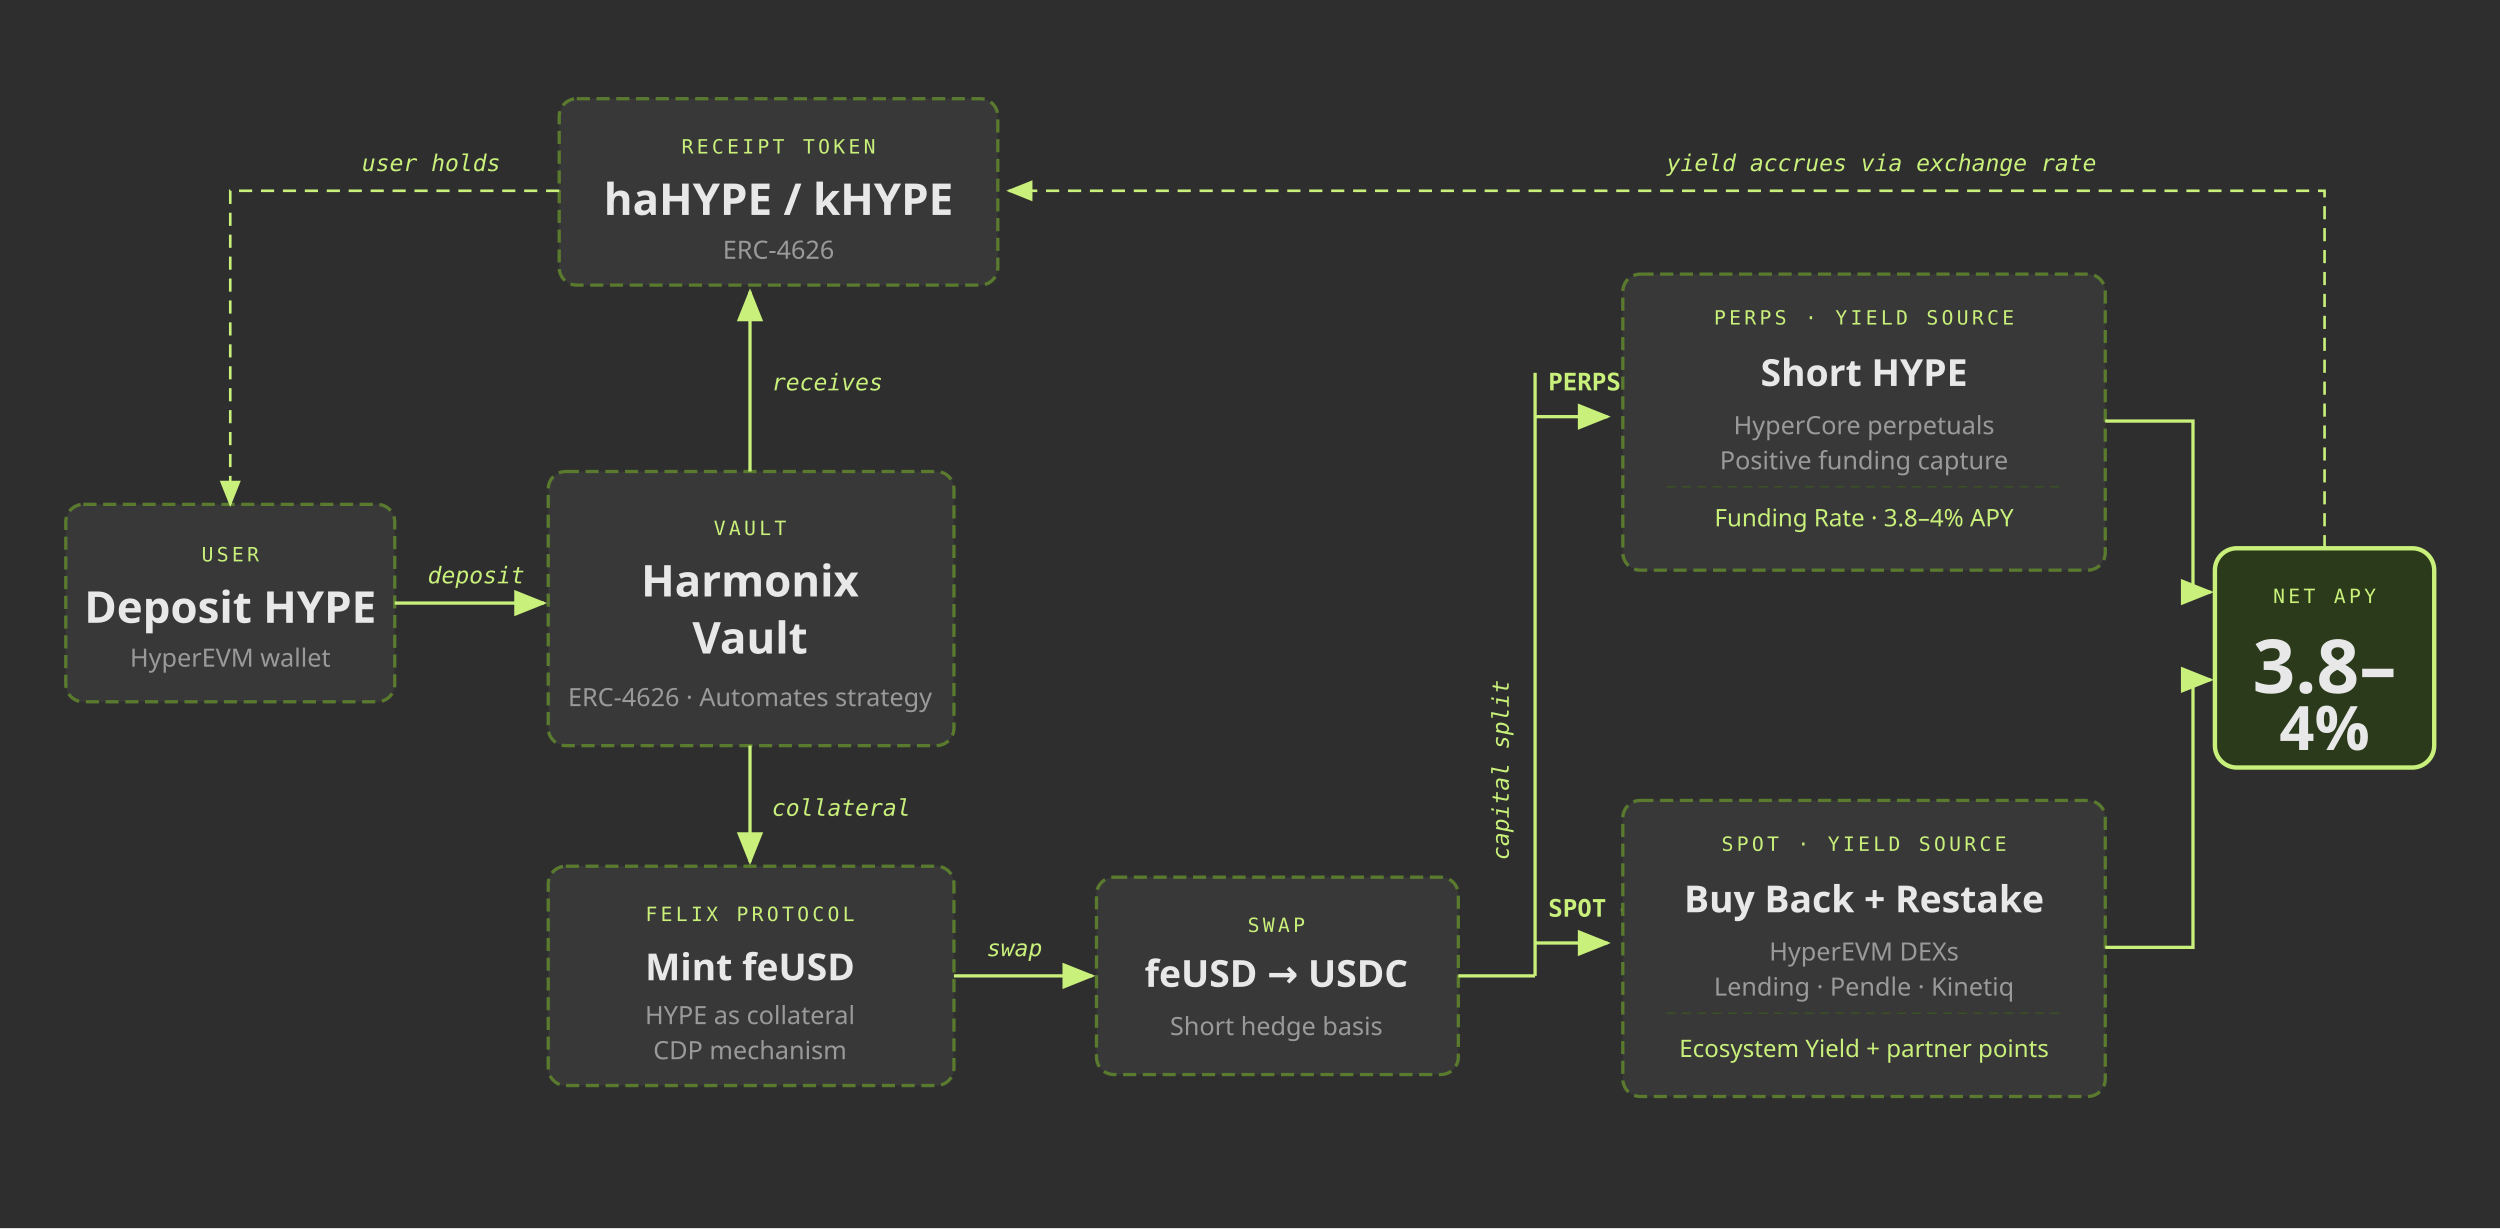
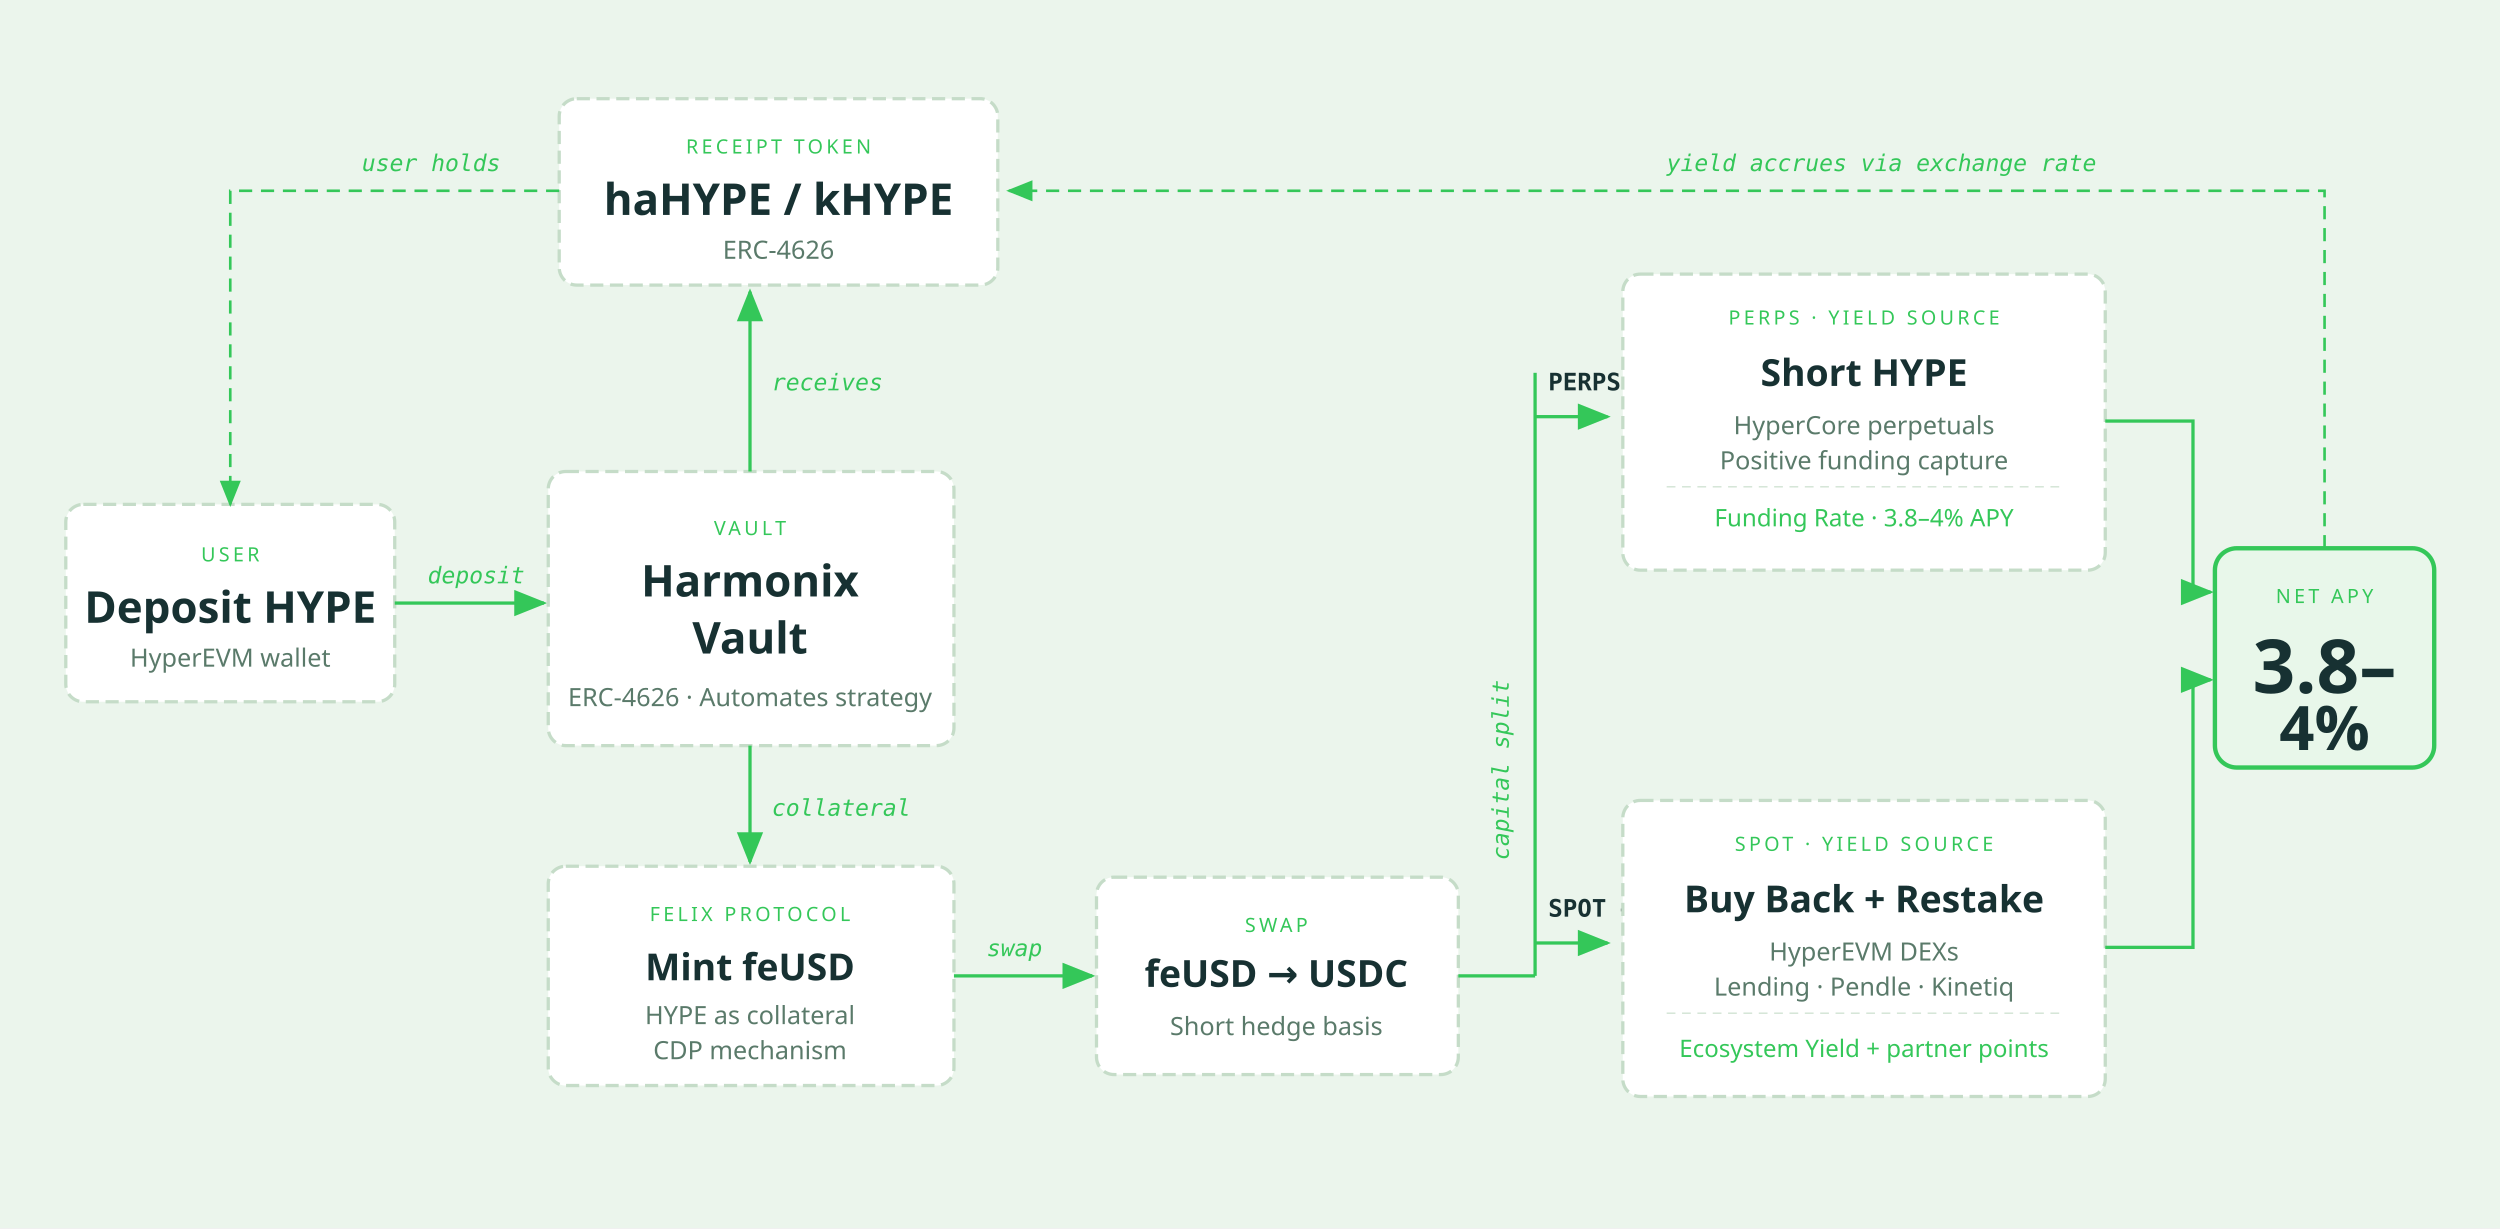
<svg xmlns="http://www.w3.org/2000/svg" viewBox="0 0 1140 560" fill="none">
-   <rect width="1140" height="560" fill="#2e2e2e" />
+   <rect width="1140" height="560" fill="#EBF5EC" />
  <defs>
    <marker id="a" markerWidth="10" markerHeight="8" refX="9" refY="4" orient="auto">
-       <path d="M0 0 L10 4 L0 8 Z" fill="#c8f07a" />
+       <path d="M0 0 L10 4 L0 8 Z" fill="#34C759" />
    </marker>
    <marker id="au" markerWidth="8" markerHeight="10" refX="4" refY="1" orient="auto">
-       <path d="M0 10 L4 0 L8 10 Z" fill="#c8f07a" />
+       <path d="M0 10 L4 0 L8 10 Z" fill="#34C759" />
    </marker>
    <marker id="ad" markerWidth="8" markerHeight="10" refX="4" refY="9" orient="auto">
-       <path d="M0 0 L4 10 L8 0 Z" fill="#c8f07a" />
+       <path d="M0 0 L4 10 L8 0 Z" fill="#34C759" />
    </marker>
    <marker id="al" markerWidth="10" markerHeight="8" refX="1" refY="4" orient="auto">
-       <path d="M10 0 L0 4 L10 8 Z" fill="#c8f07a" />
+       <path d="M10 0 L0 4 L10 8 Z" fill="#34C759" />
    </marker>
  </defs>
  <style>
-     .box { fill: #383838; stroke: #5a7a2e; stroke-width: 1.5; stroke-dasharray: 6 3; rx: 8; }
-     .box-hl { fill: #2a3a1a; stroke: #c8f07a; stroke-width: 2; rx: 10; }
-     .lbl { fill: #c8f07a; font-family: monospace; font-size: 9px; letter-spacing: 1.5px; }
-     .ttl { fill: #e8e8e8; font-family: sans-serif; font-size: 17px; font-weight: 700; }
-     .ttl-lg { fill: #e8e8e8; font-family: sans-serif; font-size: 20px; font-weight: 700; }
-     .sub { fill: #9a9a9a; font-family: sans-serif; font-size: 11.5px; }
-     .flow { fill: #c8f07a; font-family: monospace; font-size: 10.5px; font-style: italic; }
-     .pct { fill: #c8f07a; font-family: monospace; font-size: 11px; font-weight: 600; }
+     .box { fill: #ffffff; stroke: #c5dcc8; stroke-width: 1.5; stroke-dasharray: 6 3; rx: 8; }
+     .box-hl { fill: #e8f7ea; stroke: #34C759; stroke-width: 2; rx: 10; }
+     .lbl { fill: #34C759; font-family: 'DM Sans', sans-serif; font-size: 9px; letter-spacing: 1.5px; }
+     .ttl { fill: #173132; font-family: 'DM Sans', sans-serif; font-size: 17px; font-weight: 700; }
+     .ttl-lg { fill: #173132; font-family: 'DM Sans', sans-serif; font-size: 20px; font-weight: 700; }
+     .sub { fill: #5a7a6a; font-family: 'DM Sans', sans-serif; font-size: 11.5px; }
+     .flow { fill: #34C759; font-family: 'IBM Plex Mono', monospace; font-size: 10.5px; font-style: italic; }
+     .pct { fill: #173132; font-family: 'IBM Plex Mono', monospace; font-size: 11px; font-weight: 600; }
  </style>
  <rect class="box" x="30" y="230" width="150" height="90" />
  <text class="lbl" x="105" y="256" text-anchor="middle">USER</text>
  <text class="ttl-lg" x="105" y="284" text-anchor="middle">Deposit HYPE</text>
  <text class="sub" x="105" y="304" text-anchor="middle">HyperEVM wallet</text>
-   <line x1="180" y1="275" x2="248" y2="275" stroke="#c8f07a" stroke-width="1.5" marker-end="url(#a)" />
+   <line x1="180" y1="275" x2="248" y2="275" stroke="#34C759" stroke-width="1.5" marker-end="url(#a)" />
  <text class="flow" x="195" y="266">deposit</text>
  <rect class="box" x="250" y="215" width="185" height="125" />
  <text class="lbl" x="342" y="244" text-anchor="middle">VAULT</text>
  <text class="ttl-lg" x="342" y="272" text-anchor="middle">Harmonix</text>
  <text class="ttl-lg" x="342" y="298" text-anchor="middle">Vault</text>
  <text class="sub" x="342" y="322" text-anchor="middle">ERC-4626 · Automates strategy</text>
-   <line x1="342" y1="340" x2="342" y2="393" stroke="#c8f07a" stroke-width="1.5" marker-end="url(#a)" />
+   <line x1="342" y1="340" x2="342" y2="393" stroke="#34C759" stroke-width="1.5" marker-end="url(#a)" />
  <text class="flow" x="352" y="372">collateral</text>
  <rect class="box" x="250" y="395" width="185" height="100" />
  <text class="lbl" x="342" y="420" text-anchor="middle">FELIX PROTOCOL</text>
  <text class="ttl" x="342" y="447" text-anchor="middle">Mint feUSD</text>
  <text class="sub" x="342" y="467" text-anchor="middle">HYPE as collateral</text>
  <text class="sub" x="342" y="483" text-anchor="middle">CDP mechanism</text>
-   <line x1="435" y1="445" x2="498" y2="445" stroke="#c8f07a" stroke-width="1.5" marker-end="url(#a)" />
+   <line x1="435" y1="445" x2="498" y2="445" stroke="#34C759" stroke-width="1.5" marker-end="url(#a)" />
  <text class="flow" x="450" y="436">swap</text>
  <rect class="box" x="500" y="400" width="165" height="90" />
  <text class="lbl" x="582" y="425" text-anchor="middle">SWAP</text>
  <text class="ttl" x="582" y="450" text-anchor="middle">feUSD → USDC</text>
  <text class="sub" x="582" y="472" text-anchor="middle">Short hedge basis</text>
-   <line x1="665" y1="445" x2="700" y2="445" stroke="#c8f07a" stroke-width="1.5" />
-   <line x1="700" y1="445" x2="700" y2="170" stroke="#c8f07a" stroke-width="1.5" />
+   <line x1="665" y1="445" x2="700" y2="445" stroke="#34C759" stroke-width="1.5" />
+   <line x1="700" y1="445" x2="700" y2="170" stroke="#34C759" stroke-width="1.5" />
  <text class="flow" x="688" y="310" text-anchor="end" transform="rotate(-90 688 310)">capital split</text>
-   <line x1="700" y1="190" x2="733" y2="190" stroke="#c8f07a" stroke-width="1.5" marker-end="url(#a)" />
+   <line x1="700" y1="190" x2="733" y2="190" stroke="#34C759" stroke-width="1.5" marker-end="url(#a)" />
  <text class="pct" x="706" y="178">PERPS — 50%</text>
-   <line x1="700" y1="430" x2="733" y2="430" stroke="#c8f07a" stroke-width="1.5" marker-end="url(#a)" />
+   <line x1="700" y1="430" x2="733" y2="430" stroke="#34C759" stroke-width="1.5" marker-end="url(#a)" />
  <text class="pct" x="706" y="418">SPOT — 50%</text>
  <rect class="box" x="740" y="125" width="220" height="135" />
  <text class="lbl" x="850" y="148" text-anchor="middle">PERPS · YIELD SOURCE</text>
  <text class="ttl" x="850" y="176" text-anchor="middle">Short HYPE</text>
  <text class="sub" x="850" y="198" text-anchor="middle">HyperCore perpetuals</text>
  <text class="sub" x="850" y="214" text-anchor="middle">Positive funding capture</text>
-   <line x1="760" y1="222" x2="940" y2="222" stroke="#3d5a1e" stroke-width="0.5" stroke-dasharray="4 3" />
-   <text class="sub" x="850" y="240" text-anchor="middle" style="fill:#c8f07a;font-size:11px">Funding Rate · 3.8–4% APY</text>
+   <line x1="760" y1="222" x2="940" y2="222" stroke="#c5dcc8" stroke-width="0.5" stroke-dasharray="4 3" />
+   <text class="sub" x="850" y="240" text-anchor="middle" style="fill:#34C759;font-size:11px">Funding Rate · 3.8–4% APY</text>
  <rect class="box" x="740" y="365" width="220" height="135" />
  <text class="lbl" x="850" y="388" text-anchor="middle">SPOT · YIELD SOURCE</text>
  <text class="ttl" x="850" y="416" text-anchor="middle">Buy Back + Restake</text>
  <text class="sub" x="850" y="438" text-anchor="middle">HyperEVM DEXs</text>
  <text class="sub" x="850" y="454" text-anchor="middle">Lending · Pendle · Kinetiq</text>
-   <line x1="760" y1="462" x2="940" y2="462" stroke="#3d5a1e" stroke-width="0.5" stroke-dasharray="4 3" />
-   <text class="sub" x="850" y="482" text-anchor="middle" style="fill:#c8f07a;font-size:11px">Ecosystem Yield + partner points</text>
-   <path d="M960 192 L1000 192 L1000 270 L1008 270" stroke="#c8f07a" stroke-width="1.5" fill="none" marker-end="url(#a)" />
-   <path d="M960 432 L1000 432 L1000 310 L1008 310" stroke="#c8f07a" stroke-width="1.5" fill="none" marker-end="url(#a)" />
+   <line x1="760" y1="462" x2="940" y2="462" stroke="#c5dcc8" stroke-width="0.5" stroke-dasharray="4 3" />
+   <text class="sub" x="850" y="482" text-anchor="middle" style="fill:#34C759;font-size:11px">Ecosystem Yield + partner points</text>
+   <path d="M960 192 L1000 192 L1000 270 L1008 270" stroke="#34C759" stroke-width="1.5" fill="none" marker-end="url(#a)" />
+   <path d="M960 432 L1000 432 L1000 310 L1008 310" stroke="#34C759" stroke-width="1.5" fill="none" marker-end="url(#a)" />
  <rect class="box-hl" x="1010" y="250" width="100" height="100" />
  <text class="lbl" x="1060" y="275" text-anchor="middle">NET APY</text>
-   <text fill="#e8e8e8" font-family="sans-serif" font-size="34" font-weight="800" x="1060" y="316" text-anchor="middle">3.8–</text>
-   <text fill="#e8e8e8" font-family="sans-serif" font-size="28" font-weight="800" x="1060" y="342" text-anchor="middle">4%</text>
-   <path d="M1060 250 L1060 87 L460 87" stroke="#c8f07a" stroke-width="1.2" stroke-dasharray="6 4" fill="none" marker-end="url(#a)" />
+   <text fill="#173132" font-family="'DM Sans', sans-serif" font-size="34" font-weight="800" x="1060" y="316" text-anchor="middle">3.8–</text>
+   <text fill="#173132" font-family="'DM Sans', sans-serif" font-size="28" font-weight="800" x="1060" y="342" text-anchor="middle">4%</text>
+   <path d="M1060 250 L1060 87 L460 87" stroke="#34C759" stroke-width="1.2" stroke-dasharray="6 4" fill="none" marker-end="url(#a)" />
  <text class="flow" x="760" y="78">yield accrues via exchange rate</text>
  <rect class="box" x="255" y="45" width="200" height="85" />
  <text class="lbl" x="355" y="70" text-anchor="middle">RECEIPT TOKEN</text>
  <text class="ttl-lg" x="355" y="98" text-anchor="middle">haHYPE / kHYPE</text>
  <text class="sub" x="355" y="118" text-anchor="middle">ERC-4626</text>
-   <path d="M255 87 L105 87 L105 230" stroke="#c8f07a" stroke-width="1.2" stroke-dasharray="6 4" fill="none" marker-end="url(#a)" />
+   <path d="M255 87 L105 87 L105 230" stroke="#34C759" stroke-width="1.2" stroke-dasharray="6 4" fill="none" marker-end="url(#a)" />
  <text class="flow" x="165" y="78">user holds</text>
-   <line x1="342" y1="215" x2="342" y2="133" stroke="#c8f07a" stroke-width="1.5" marker-end="url(#a)" />
+   <line x1="342" y1="215" x2="342" y2="133" stroke="#34C759" stroke-width="1.5" marker-end="url(#a)" />
  <text class="flow" x="352" y="178">receives</text>
</svg>
